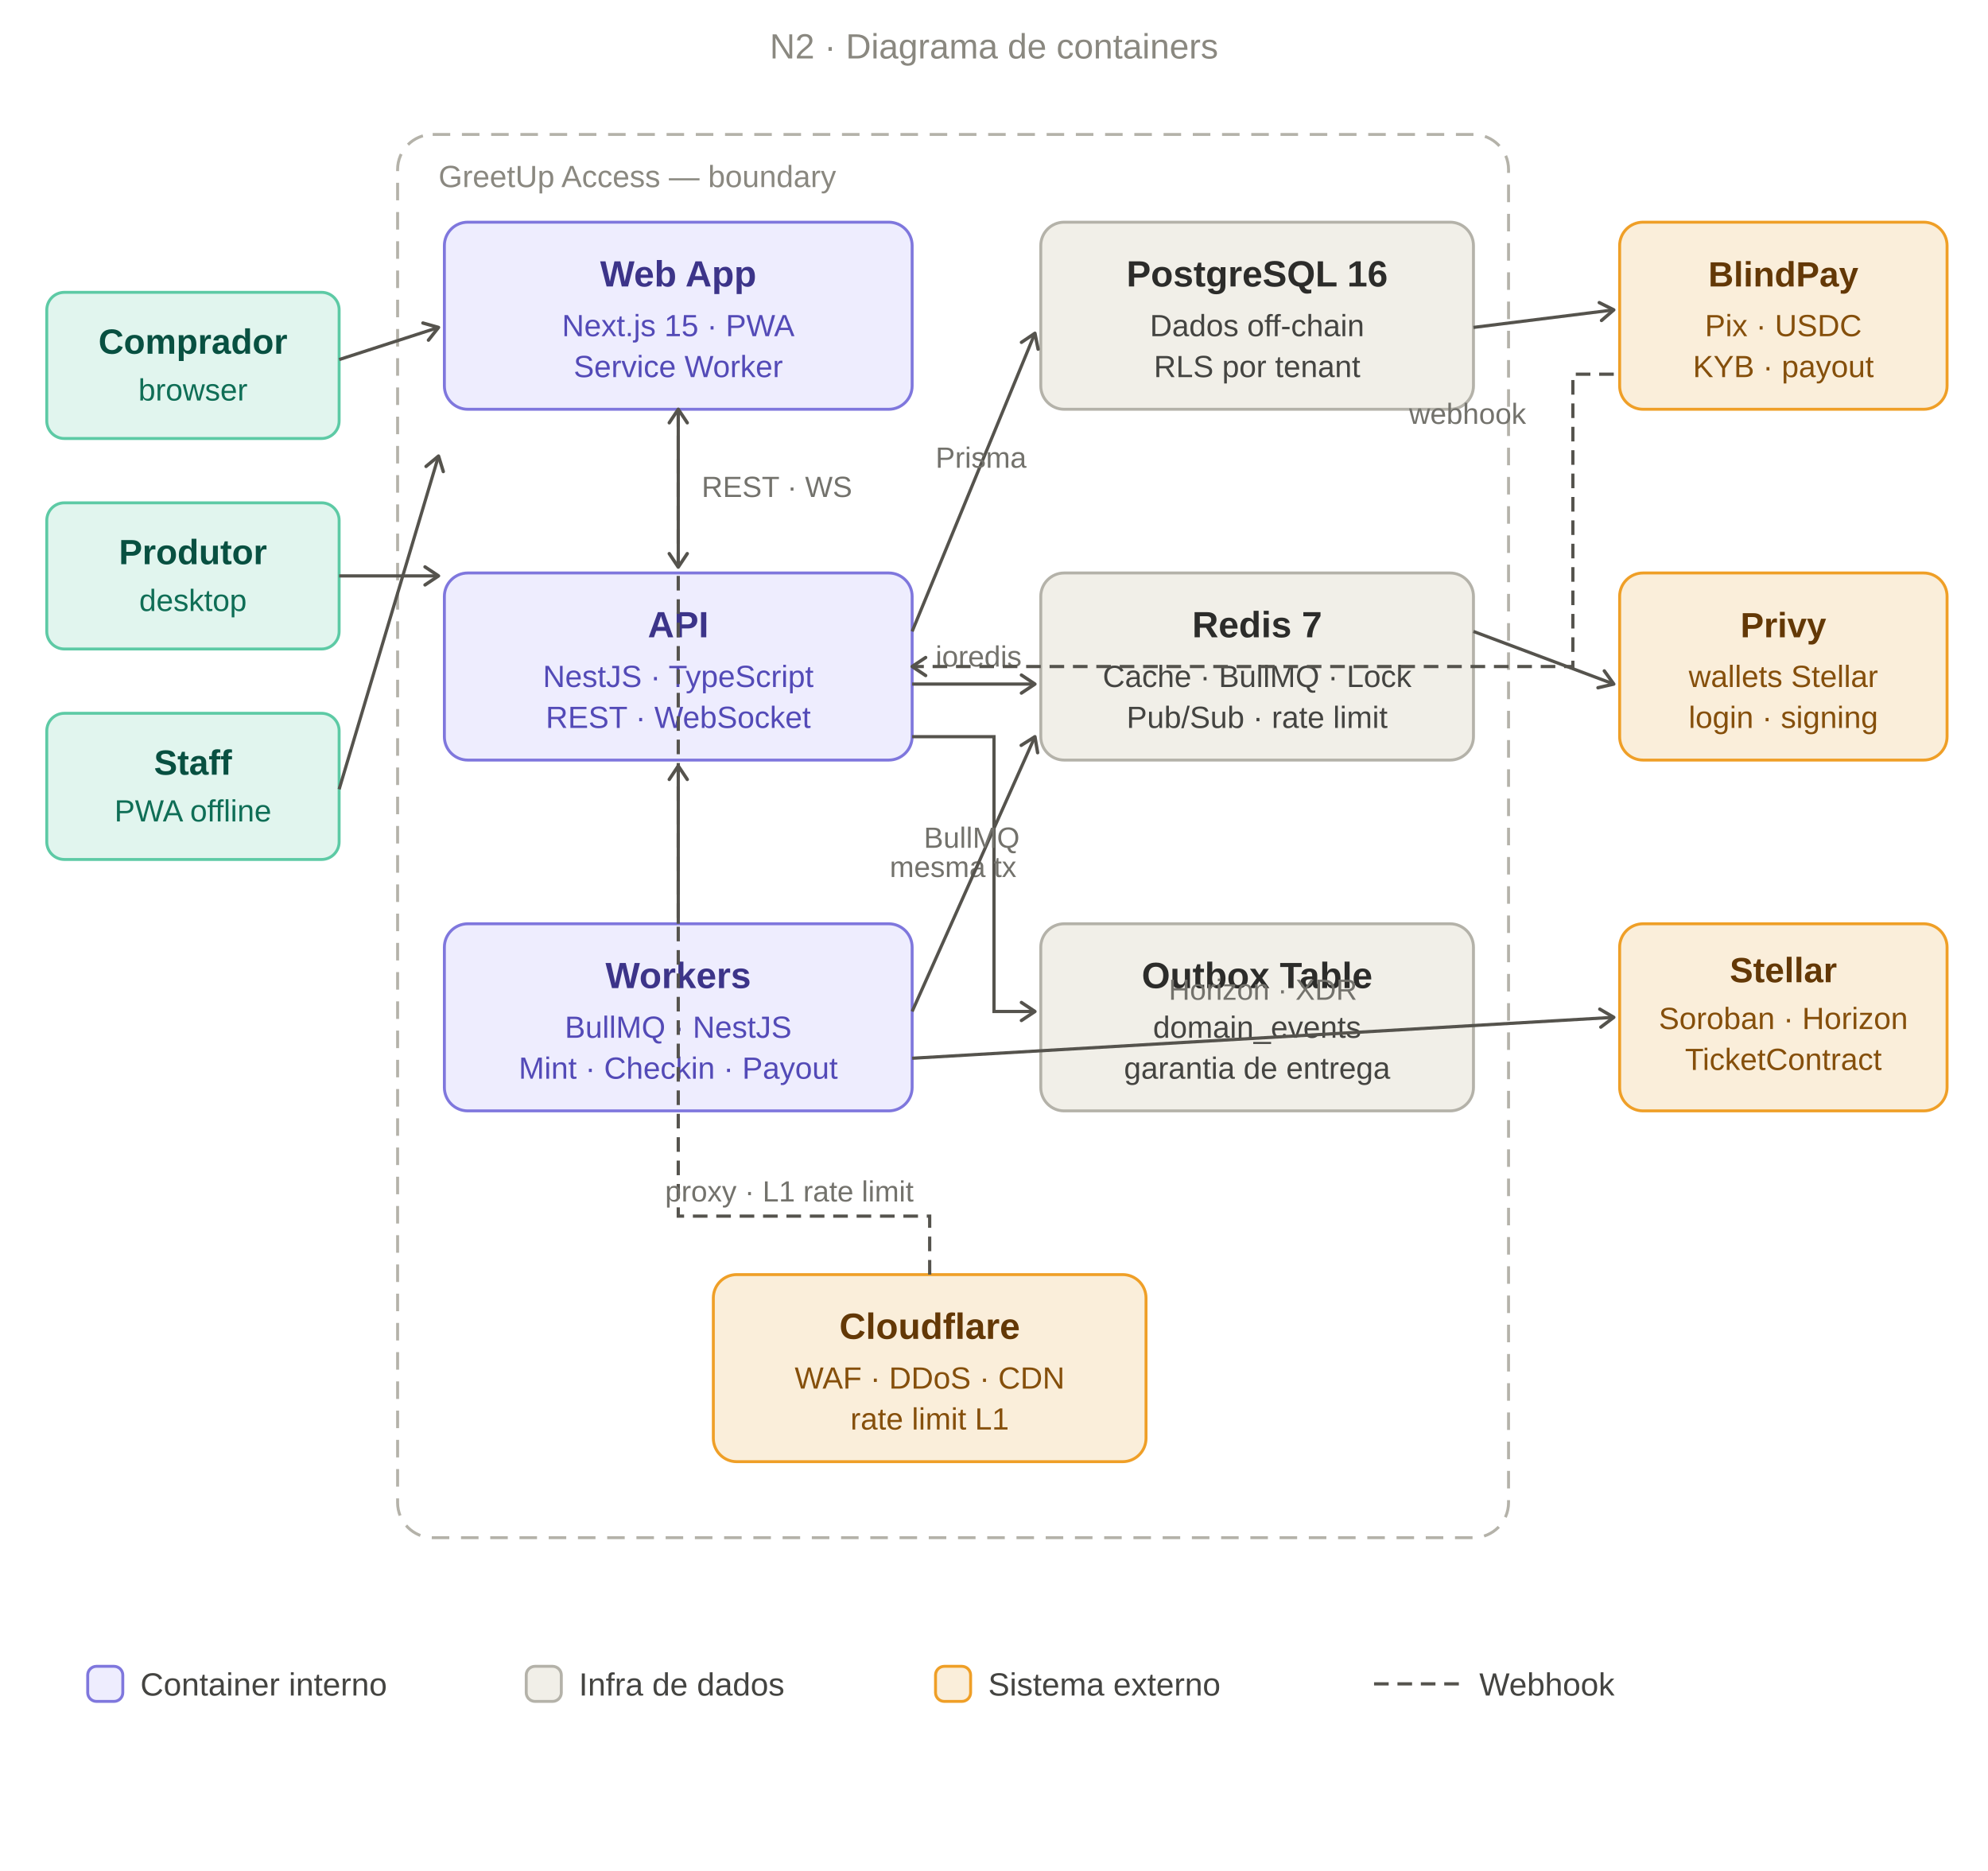
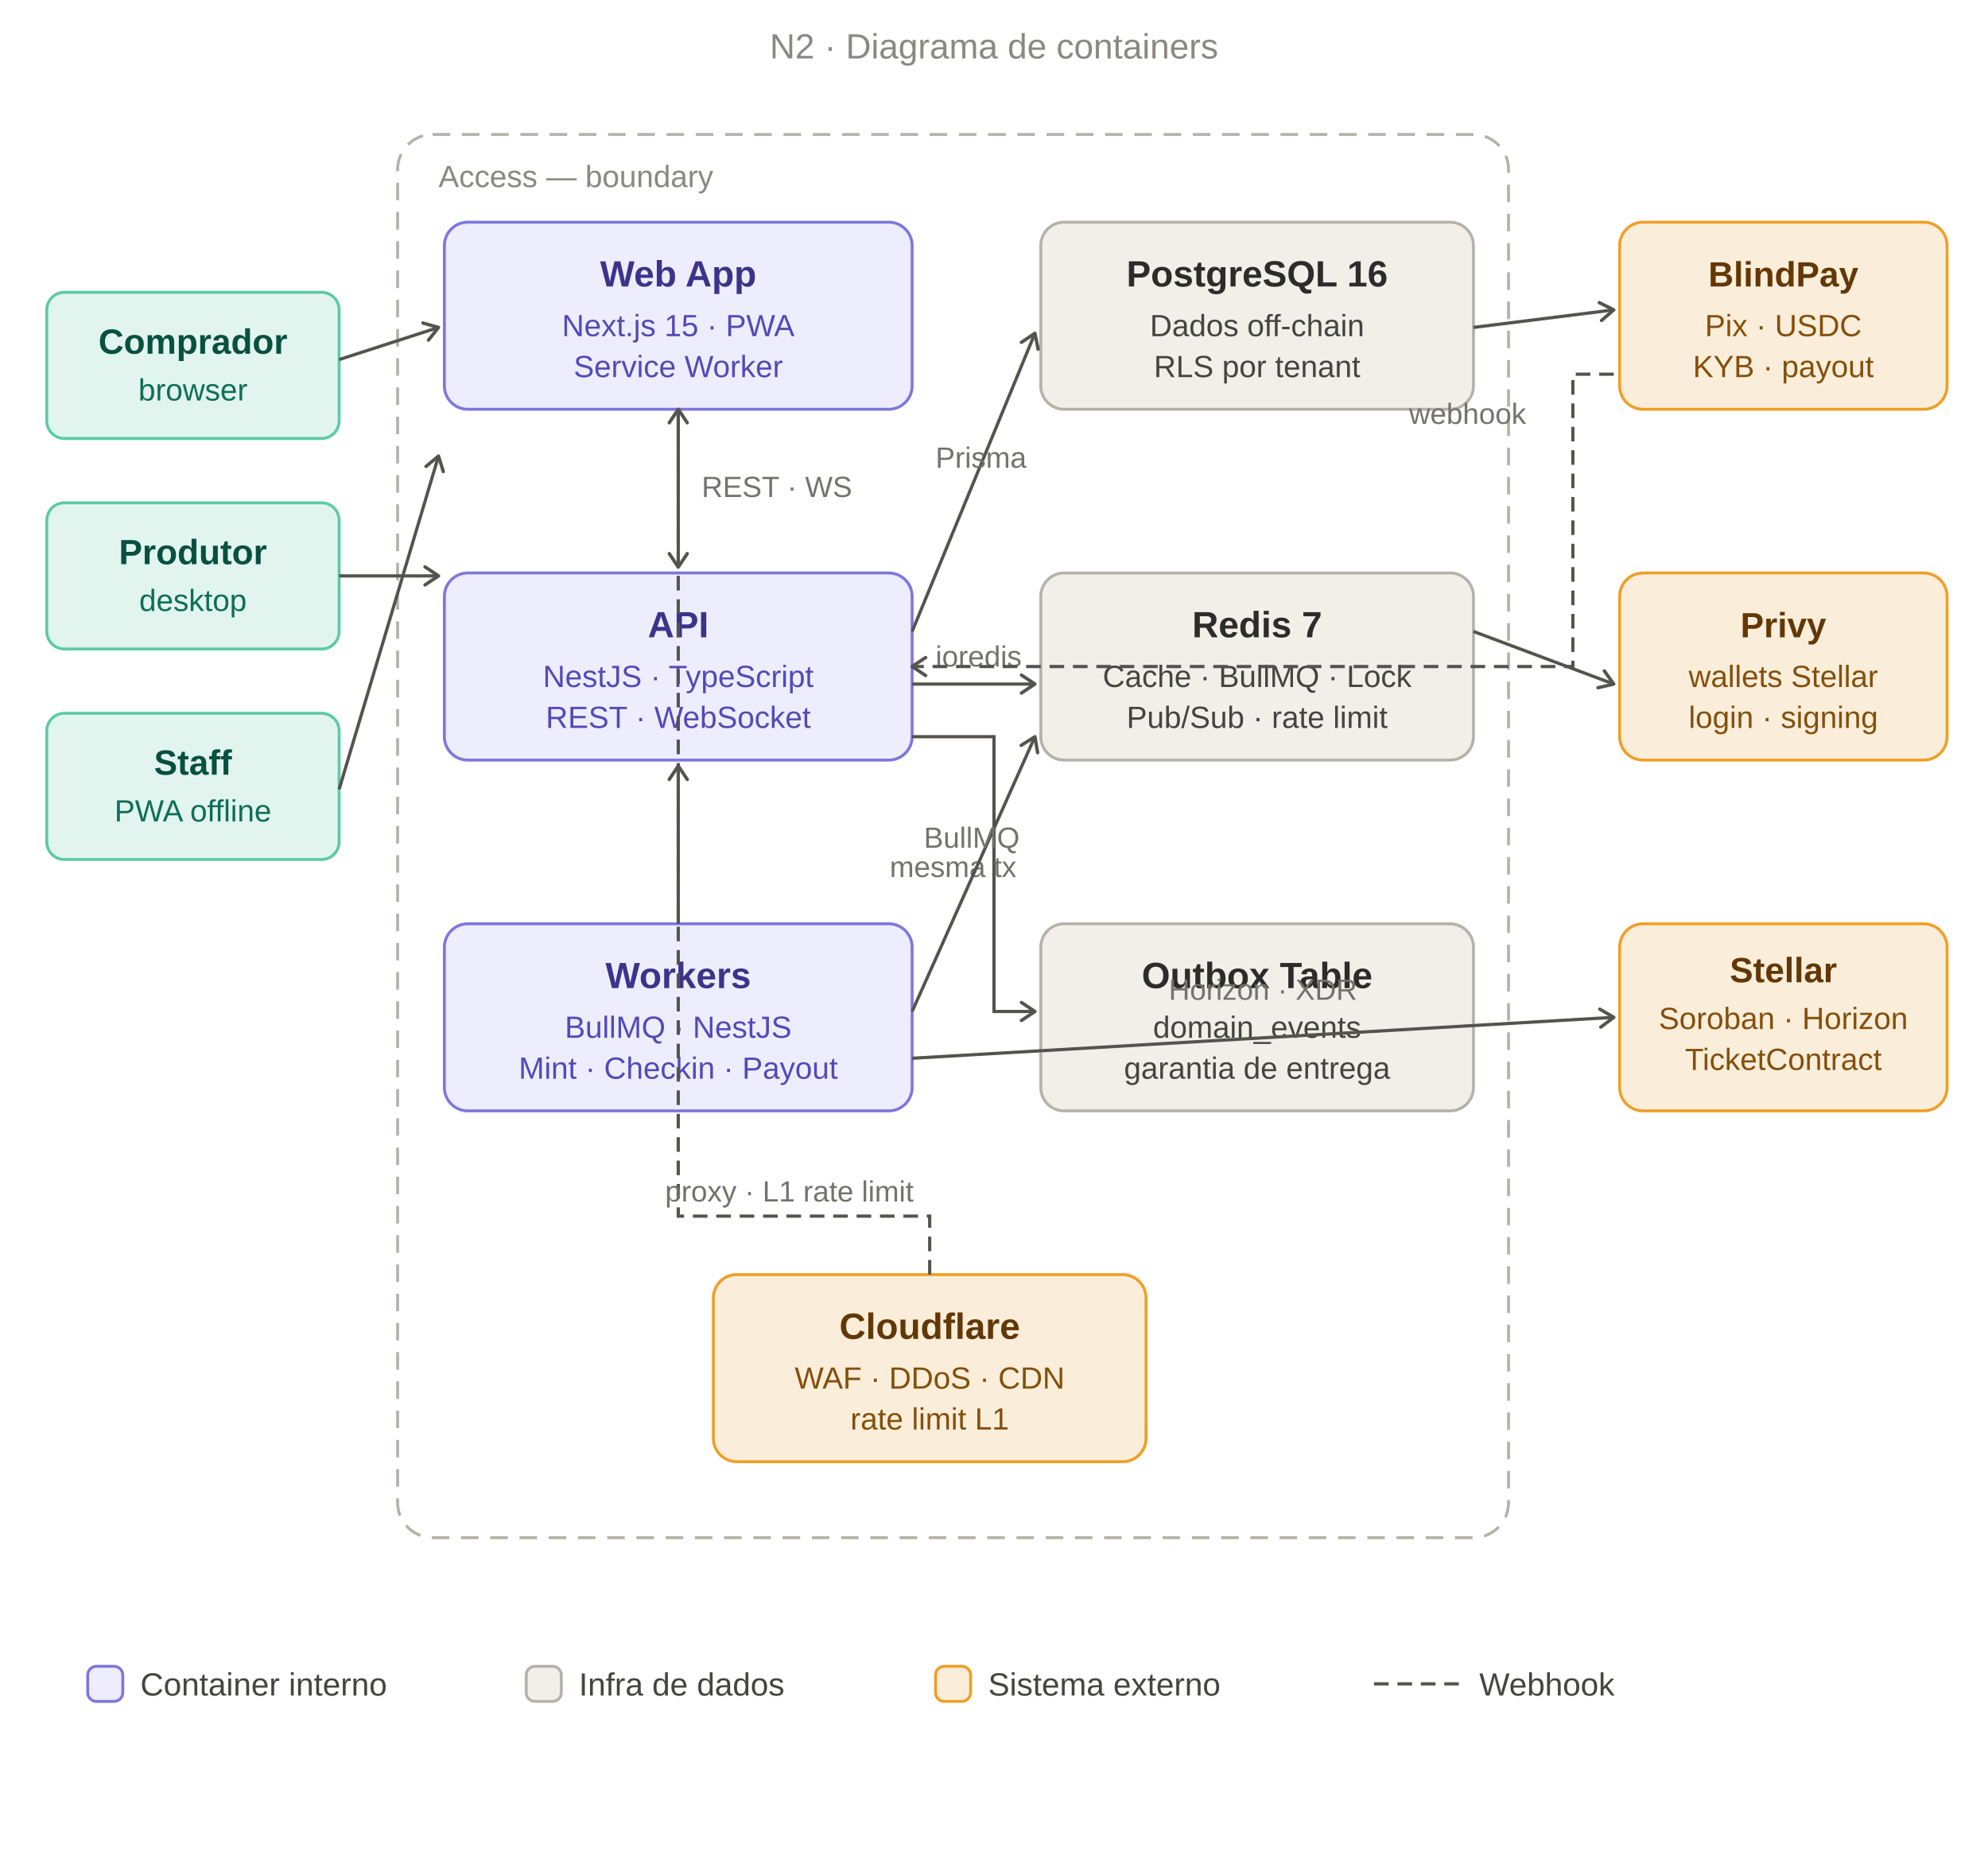
<svg xmlns="http://www.w3.org/2000/svg" width="680" height="640" viewBox="0 0 680 640" font-family="-apple-system,BlinkMacSystemFont,Segoe UI,Arial,sans-serif">
  <rect width="680" height="640" fill="#FFFFFF" />
  <defs>
    <marker id="arrow2" viewBox="0 0 10 10" refX="8" refY="5" markerWidth="7" markerHeight="7" orient="auto-start-reverse">
      <path d="M2 1L8 5L2 9" fill="none" stroke="#55534D" stroke-width="1.5" stroke-linecap="round" stroke-linejoin="round" />
    </marker>
  </defs>
  <text x="340" y="20" text-anchor="middle" font-size="12" fill="#8A8880">N2 · Diagrama de containers</text>
  <rect x="16" y="100" width="100" height="50" rx="6" fill="#E1F5EE" stroke="#5DCAA5" />
  <text x="66" y="121" text-anchor="middle" font-size="12" font-weight="600" fill="#085041">Comprador</text>
  <text x="66" y="137" text-anchor="middle" font-size="10.5" fill="#0F6E56">browser</text>
  <rect x="16" y="172" width="100" height="50" rx="6" fill="#E1F5EE" stroke="#5DCAA5" />
  <text x="66" y="193" text-anchor="middle" font-size="12" font-weight="600" fill="#085041">Produtor</text>
  <text x="66" y="209" text-anchor="middle" font-size="10.5" fill="#0F6E56">desktop</text>
  <rect x="16" y="244" width="100" height="50" rx="6" fill="#E1F5EE" stroke="#5DCAA5" />
  <text x="66" y="265" text-anchor="middle" font-size="12" font-weight="600" fill="#085041">Staff</text>
  <text x="66" y="281" text-anchor="middle" font-size="10.5" fill="#0F6E56">PWA offline</text>
  <rect x="136" y="46" width="380" height="480" rx="12" fill="none" stroke="#B4B2A9" stroke-width="1" stroke-dasharray="6 4" />
-   <text x="150" y="64" font-size="10.5" fill="#8A8880">GreetUp Access — boundary</text>
+   <text x="150" y="64" font-size="10.5" fill="#8A8880">Access — boundary</text>
  <rect x="152" y="76" width="160" height="64" rx="8" fill="#EEEDFE" stroke="#7F77DD" />
  <text x="232" y="98" text-anchor="middle" font-size="12.5" font-weight="600" fill="#3C3489">Web App</text>
  <text x="232" y="115" text-anchor="middle" font-size="10.5" fill="#534AB7">Next.js 15 · PWA</text>
  <text x="232" y="129" text-anchor="middle" font-size="10.5" fill="#534AB7">Service Worker</text>
  <rect x="152" y="196" width="160" height="64" rx="8" fill="#EEEDFE" stroke="#7F77DD" />
  <text x="232" y="218" text-anchor="middle" font-size="12.5" font-weight="600" fill="#3C3489">API</text>
  <text x="232" y="235" text-anchor="middle" font-size="10.5" fill="#534AB7">NestJS · TypeScript</text>
  <text x="232" y="249" text-anchor="middle" font-size="10.5" fill="#534AB7">REST · WebSocket</text>
  <rect x="152" y="316" width="160" height="64" rx="8" fill="#EEEDFE" stroke="#7F77DD" />
  <text x="232" y="338" text-anchor="middle" font-size="12.5" font-weight="600" fill="#3C3489">Workers</text>
  <text x="232" y="355" text-anchor="middle" font-size="10.5" fill="#534AB7">BullMQ · NestJS</text>
  <text x="232" y="369" text-anchor="middle" font-size="10.5" fill="#534AB7">Mint · Checkin · Payout</text>
  <rect x="356" y="76" width="148" height="64" rx="8" fill="#F1EFE8" stroke="#B4B2A9" />
  <text x="430" y="98" text-anchor="middle" font-size="12.5" font-weight="600" fill="#2C2C2A">PostgreSQL 16</text>
  <text x="430" y="115" text-anchor="middle" font-size="10.5" fill="#444441">Dados off-chain</text>
  <text x="430" y="129" text-anchor="middle" font-size="10.5" fill="#444441">RLS por tenant</text>
  <rect x="356" y="196" width="148" height="64" rx="8" fill="#F1EFE8" stroke="#B4B2A9" />
  <text x="430" y="218" text-anchor="middle" font-size="12.5" font-weight="600" fill="#2C2C2A">Redis 7</text>
  <text x="430" y="235" text-anchor="middle" font-size="10.5" fill="#444441">Cache · BullMQ · Lock</text>
  <text x="430" y="249" text-anchor="middle" font-size="10.5" fill="#444441">Pub/Sub · rate limit</text>
  <rect x="356" y="316" width="148" height="64" rx="8" fill="#F1EFE8" stroke="#B4B2A9" />
  <text x="430" y="338" text-anchor="middle" font-size="12.5" font-weight="600" fill="#2C2C2A">Outbox Table</text>
  <text x="430" y="355" text-anchor="middle" font-size="10.5" fill="#444441">domain_events</text>
  <text x="430" y="369" text-anchor="middle" font-size="10.5" fill="#444441">garantia de entrega</text>
  <rect x="244" y="436" width="148" height="64" rx="8" fill="#FAEEDA" stroke="#EF9F27" />
  <text x="318" y="458" text-anchor="middle" font-size="12.5" font-weight="600" fill="#633806">Cloudflare</text>
  <text x="318" y="475" text-anchor="middle" font-size="10.5" fill="#854F0B">WAF · DDoS · CDN</text>
  <text x="318" y="489" text-anchor="middle" font-size="10.5" fill="#854F0B">rate limit L1</text>
  <rect x="554" y="76" width="112" height="64" rx="8" fill="#FAEEDA" stroke="#EF9F27" />
  <text x="610" y="98" text-anchor="middle" font-size="12" font-weight="600" fill="#633806">BlindPay</text>
  <text x="610" y="115" text-anchor="middle" font-size="10.5" fill="#854F0B">Pix · USDC</text>
  <text x="610" y="129" text-anchor="middle" font-size="10.5" fill="#854F0B">KYB · payout</text>
  <rect x="554" y="196" width="112" height="64" rx="8" fill="#FAEEDA" stroke="#EF9F27" />
  <text x="610" y="218" text-anchor="middle" font-size="12" font-weight="600" fill="#633806">Privy</text>
  <text x="610" y="235" text-anchor="middle" font-size="10.5" fill="#854F0B">wallets Stellar</text>
  <text x="610" y="249" text-anchor="middle" font-size="10.5" fill="#854F0B">login · signing</text>
  <rect x="554" y="316" width="112" height="64" rx="8" fill="#FAEEDA" stroke="#EF9F27" />
  <text x="610" y="336" text-anchor="middle" font-size="12" font-weight="600" fill="#633806">Stellar</text>
  <text x="610" y="352" text-anchor="middle" font-size="10.5" fill="#854F0B">Soroban · Horizon</text>
  <text x="610" y="366" text-anchor="middle" font-size="10.5" fill="#854F0B">TicketContract</text>
  <line x1="116" y1="123" x2="150" y2="112" stroke="#55534D" stroke-width="1.1" marker-end="url(#arrow2)" />
  <line x1="116" y1="197" x2="150" y2="197" stroke="#55534D" stroke-width="1.1" marker-end="url(#arrow2)" />
  <line x1="116" y1="270" x2="150" y2="156" stroke="#55534D" stroke-width="1.1" marker-end="url(#arrow2)" />
  <line x1="232" y1="140" x2="232" y2="194" stroke="#55534D" stroke-width="1.1" marker-end="url(#arrow2)" />
  <text x="240" y="170" font-size="10" fill="#73726c">REST · WS</text>
  <line x1="312" y1="216" x2="354" y2="114" stroke="#55534D" stroke-width="1.1" marker-end="url(#arrow2)" />
  <text x="320" y="160" font-size="10" fill="#73726c">Prisma</text>
  <line x1="312" y1="234" x2="354" y2="234" stroke="#55534D" stroke-width="1.1" marker-end="url(#arrow2)" />
  <text x="320" y="228" font-size="10" fill="#73726c">ioredis</text>
  <path d="M312,252 L340,252 L340,346 L354,346" fill="none" stroke="#55534D" stroke-width="1.1" marker-end="url(#arrow2)" />
  <text x="326" y="300" text-anchor="middle" font-size="10" fill="#73726c">mesma tx</text>
  <line x1="312" y1="346" x2="354" y2="252" stroke="#55534D" stroke-width="1.1" marker-end="url(#arrow2)" />
  <text x="316" y="290" font-size="10" fill="#73726c">BullMQ</text>
  <line x1="232" y1="316" x2="232" y2="262" stroke="#55534D" stroke-width="1.1" marker-end="url(#arrow2)" />
  <line x1="504" y1="112" x2="552" y2="106" stroke="#55534D" stroke-width="1.1" marker-end="url(#arrow2)" />
  <path d="M552,128 L538,128 L538,228 L312,228" fill="none" stroke="#55534D" stroke-width="1.1" stroke-dasharray="5 3" marker-end="url(#arrow2)" />
  <text x="522" y="145" text-anchor="end" font-size="10" fill="#73726c">webhook</text>
  <line x1="504" y1="216" x2="552" y2="234" stroke="#55534D" stroke-width="1.1" marker-end="url(#arrow2)" />
  <line x1="312" y1="362" x2="552" y2="348" stroke="#55534D" stroke-width="1.1" marker-end="url(#arrow2)" />
  <text x="432" y="342" text-anchor="middle" font-size="10" fill="#73726c">Horizon · XDR</text>
  <path d="M318,436 L318,416 L232,416 L232,140" fill="none" stroke="#55534D" stroke-width="1.1" stroke-dasharray="5 3" marker-end="url(#arrow2)" />
  <text x="270" y="411" text-anchor="middle" font-size="10" fill="#73726c">proxy · L1 rate limit</text>
  <rect x="30" y="570" width="12" height="12" rx="3" fill="#EEEDFE" stroke="#7F77DD" />
  <text x="48" y="580" font-size="11" fill="#444441">Container interno</text>
  <rect x="180" y="570" width="12" height="12" rx="3" fill="#F1EFE8" stroke="#B4B2A9" />
  <text x="198" y="580" font-size="11" fill="#444441">Infra de dados</text>
  <rect x="320" y="570" width="12" height="12" rx="3" fill="#FAEEDA" stroke="#EF9F27" />
  <text x="338" y="580" font-size="11" fill="#444441">Sistema externo</text>
  <line x1="470" y1="576" x2="500" y2="576" stroke="#55534D" stroke-width="1.1" stroke-dasharray="5 3" />
  <text x="506" y="580" font-size="11" fill="#444441">Webhook</text>
</svg>
